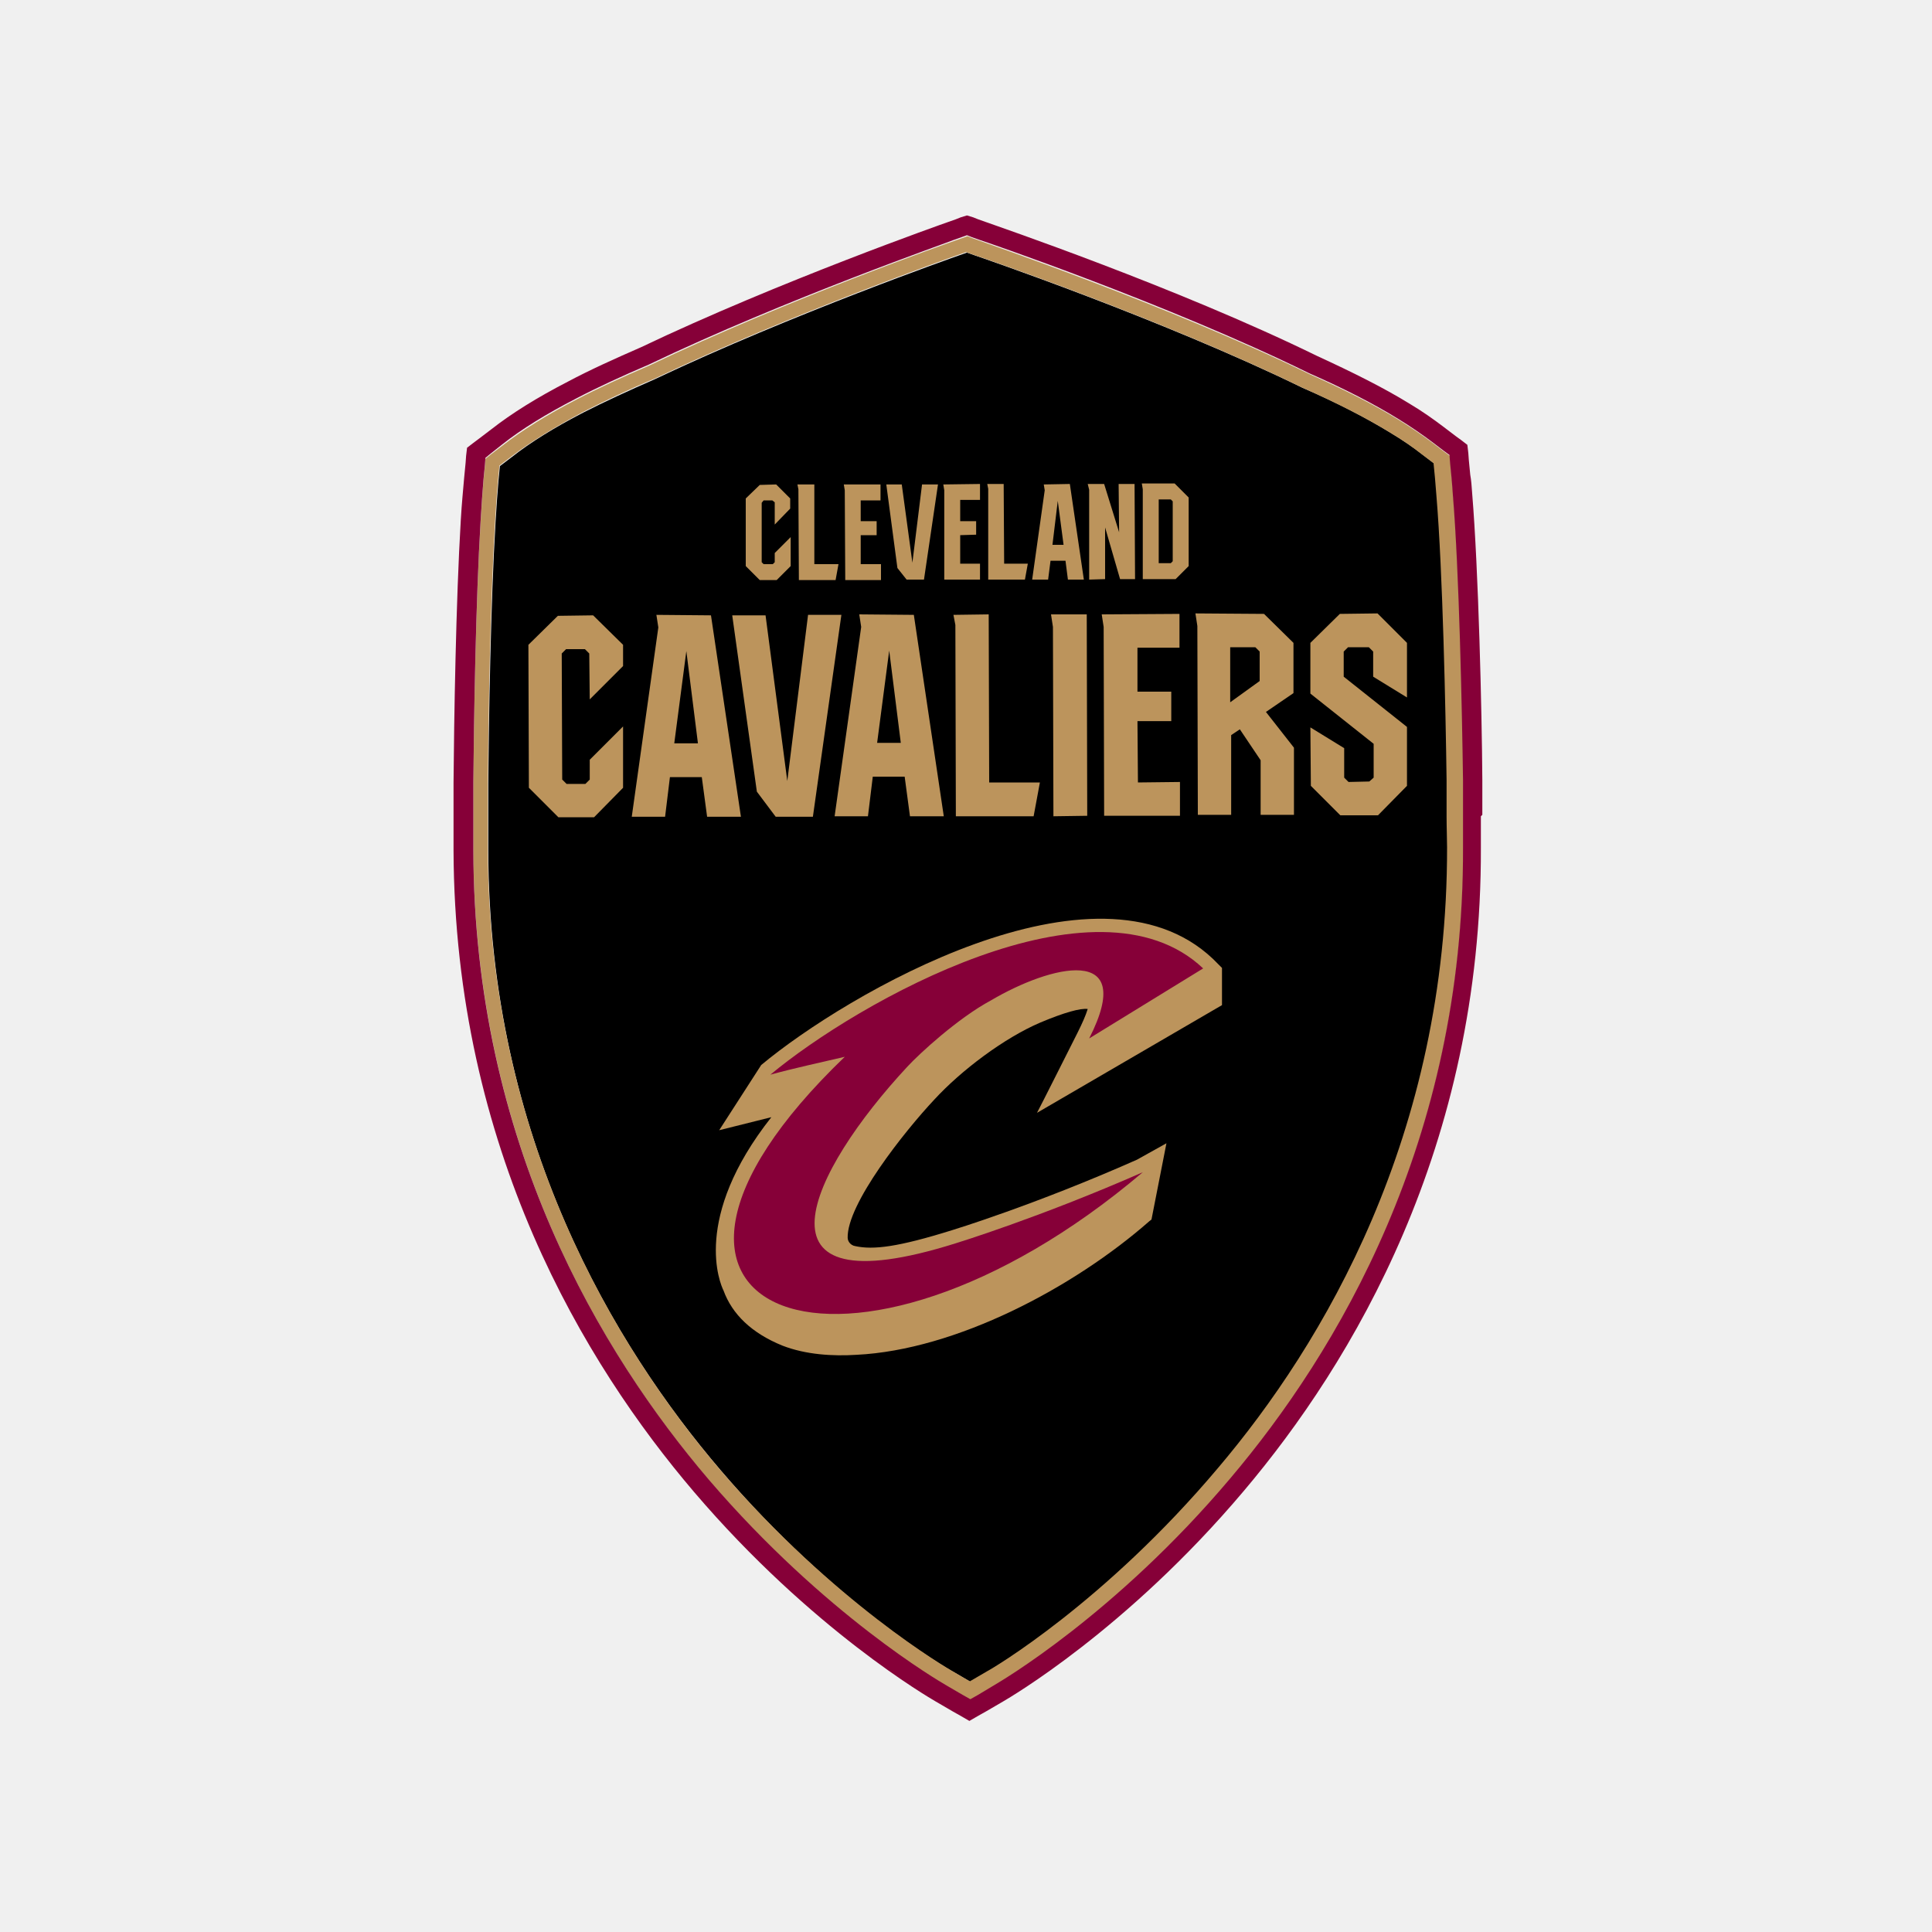
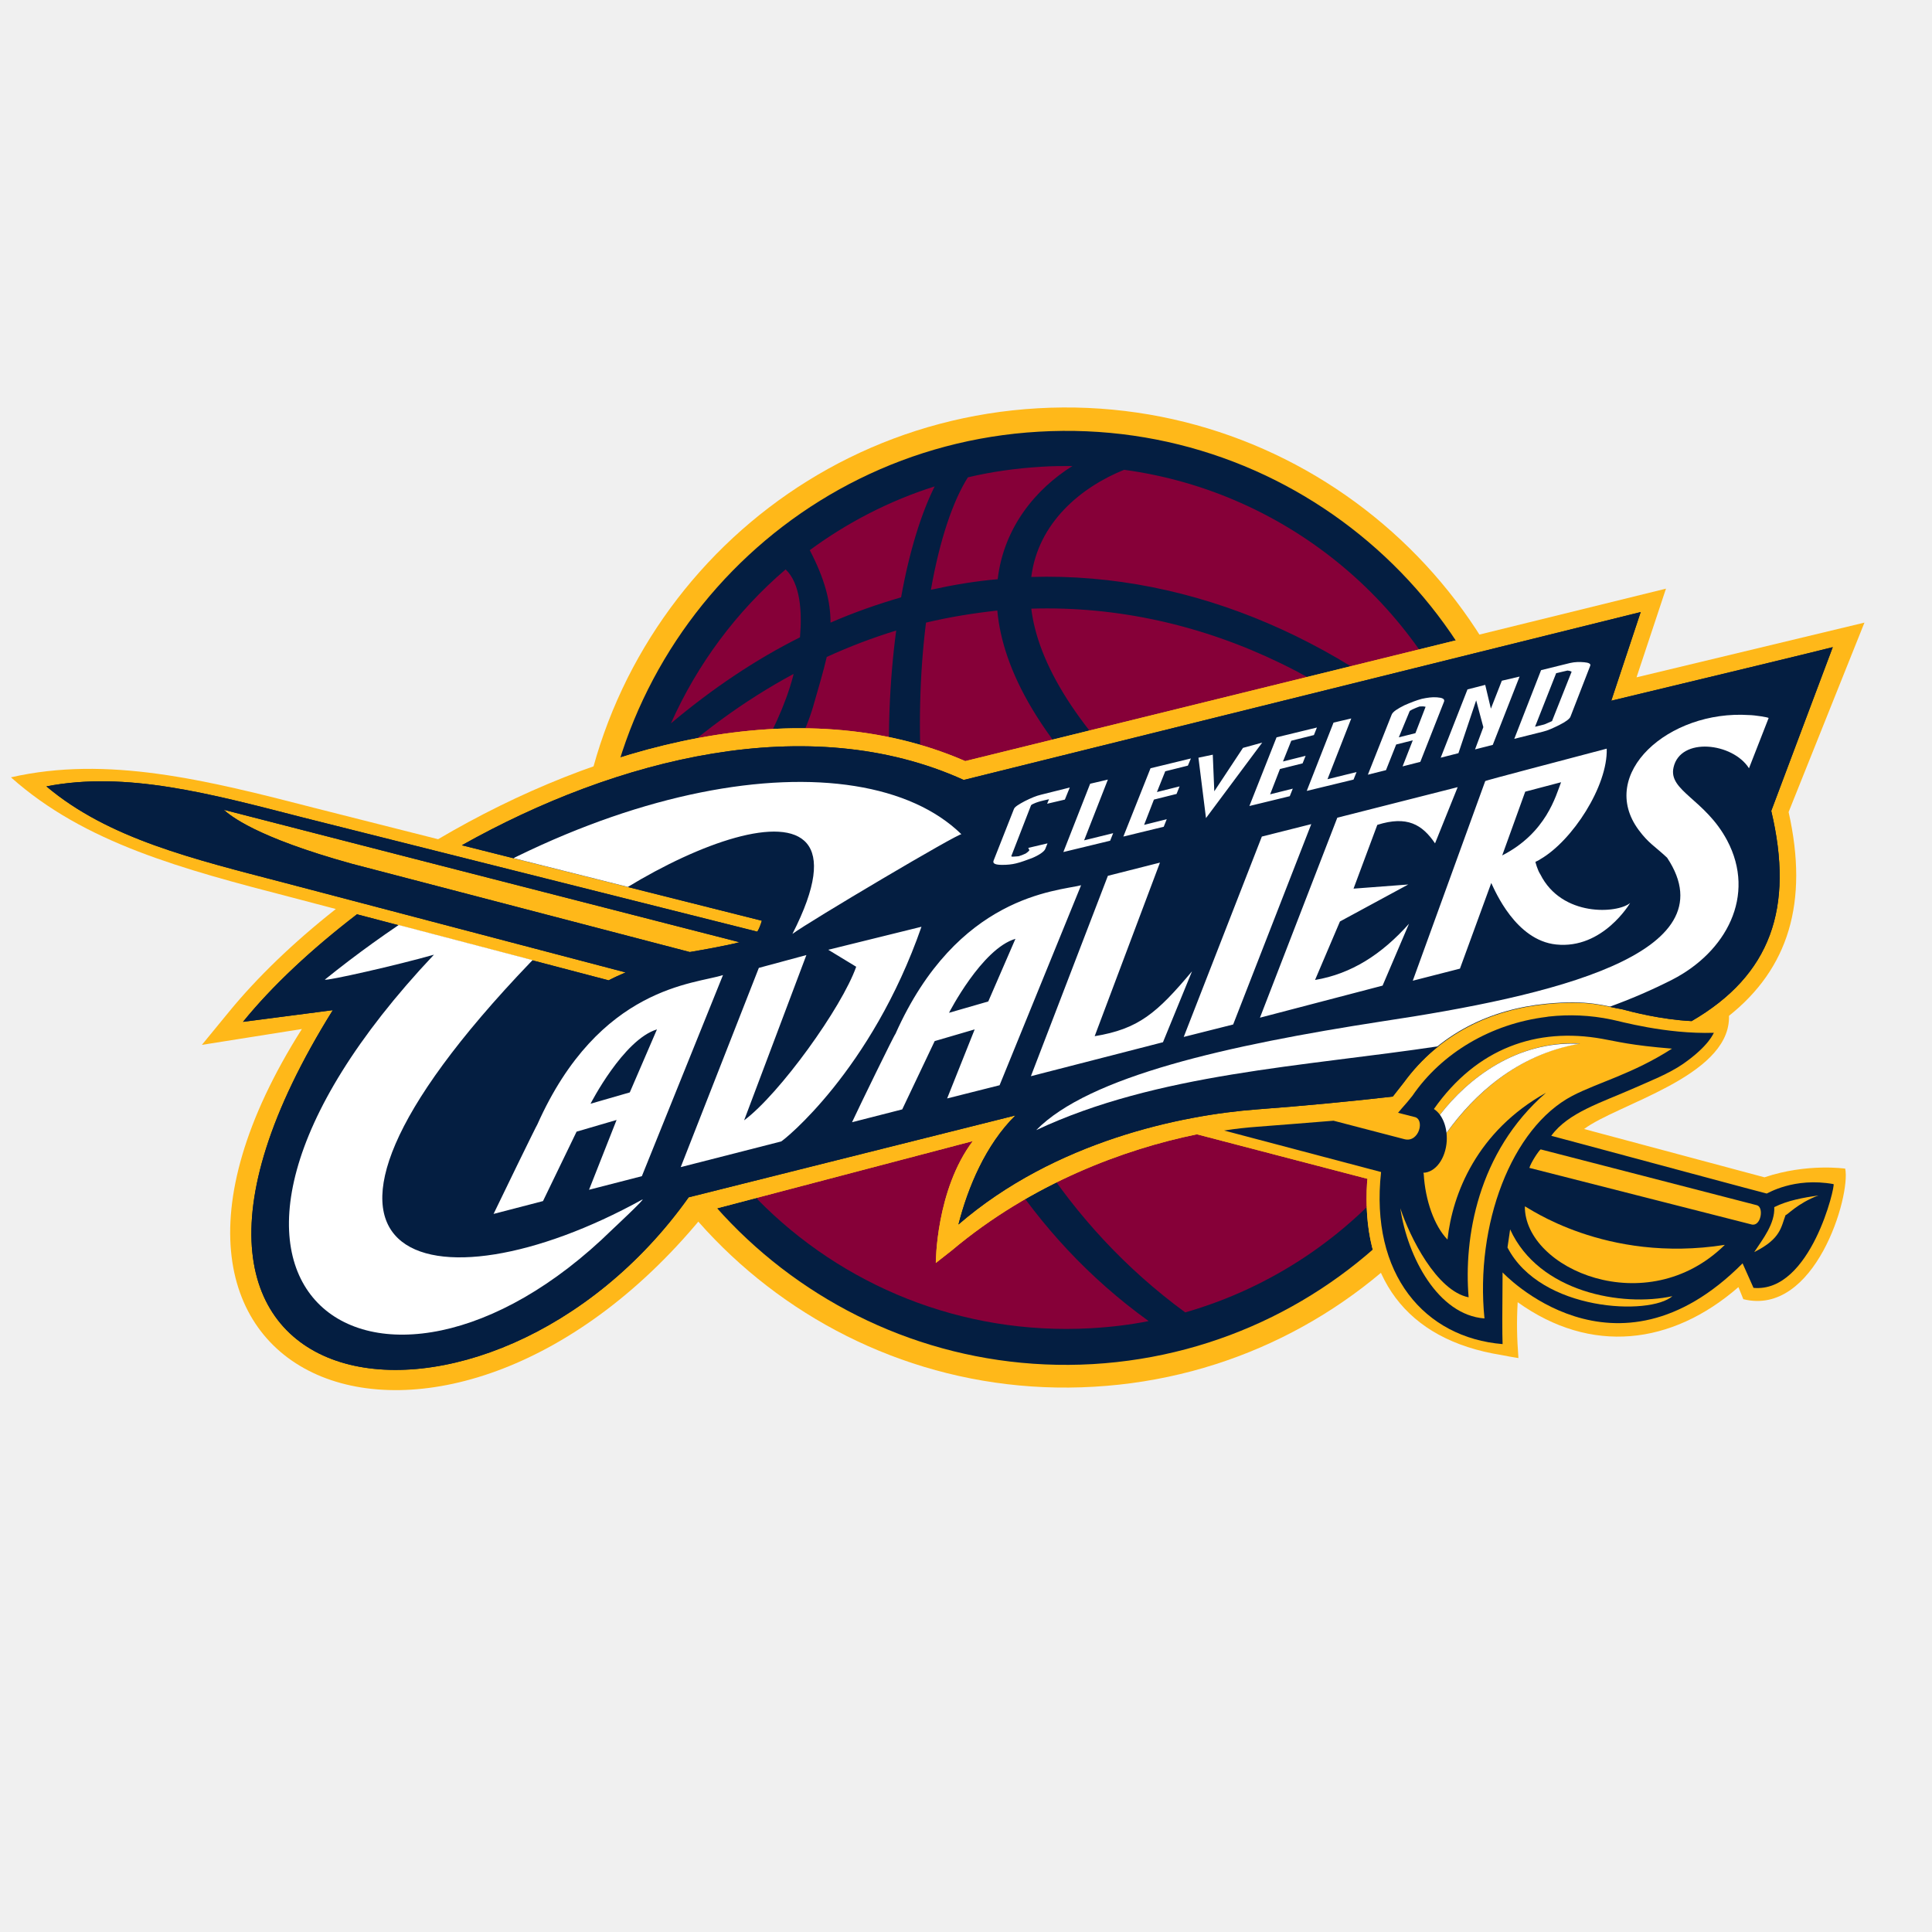
- <svg xmlns="http://www.w3.org/2000/svg" version="1.1" id="Layer_2" x="0px" y="0px" viewBox="0 0 400 400" style="enable-background:new 0 0 400 400;" xml:space="preserve">
-   <style type="text/css">
- 	.st0{fill:#BC945C;}
- 	.st1{fill:#860038;}
- </style>
-   <g>
-     <path d="M299.8,175.5c0-1.8,0-3.9-0.1-6.2l0-0.4c0-0.7,0-1.4,0-2.1l0-1c0-1.2,0-2.6,0-4.2c-0.1-14.4-0.8-43.1-2.1-58.8   c-0.1-1.4-0.2-2.6-0.3-3.8L297,96l-2.5-1.9c-1.9-1.5-4.1-3-6.6-4.5c-4.9-3-11-6.2-18.2-9.3c-29.1-14.2-67.5-27.3-67.8-27.4   l-1.7-0.6l-1.7,0.6c-0.3,0.1-34.7,12.2-62.9,25.6c-5.5,2.4-10.5,4.7-14.8,6.9c-6,3.1-11,6.2-14.8,9.2l-2.5,1.9l-0.3,3.1   c-0.2,2.3-0.4,5.1-0.6,8.5c-1,16.5-1.4,41.3-1.5,54c0,1.5,0,2.9,0,4.2l0,0.1l0,0.9c0,0.7,0,1.4,0,2.2l0,0.4c0,2.3,0,4.4,0,6.2   c0.1,59.7,26.2,102.7,48.1,128.3c23.6,27.7,47.1,41.2,48.1,41.7l3.6,2.1l3.6-2.1c1-0.6,24.4-14.2,47.8-41.9   C274,278.4,299.9,235.2,299.8,175.5" />
-     <path class="st0" d="M254.8,306.2c22.1-26.1,48.3-69.9,48.2-130.6c0-1.8,0-3.9,0-6.2l0-0.4c0-0.7,0-1.4,0-2.1l0-1   c0-1.3,0-2.7,0-4.2c-0.1-14.5-0.8-43.3-2.1-59c-0.1-1.5-0.2-2.7-0.3-3.8l-0.3-3.1l-0.1-1.4l-1.1-0.8l-2.5-1.9   c-2-1.5-4.3-3.1-6.9-4.7c-5-3.1-11.3-6.3-18.5-9.5c-29.1-14.2-67.8-27.4-68.2-27.6l-1.7-0.6l-1-0.4l-1.1,0.4l-1.7,0.6   c-0.3,0.1-34.7,12.2-63.1,25.8c-5.6,2.4-10.6,4.7-15,7c-6.2,3.2-11.3,6.4-15.3,9.5l-2.5,1.9l-1.1,0.9l-0.1,1.4l-0.3,3.1   c-0.2,2.3-0.4,5.2-0.6,8.6c-1,16.5-1.4,41.4-1.5,54.2c0,1.5,0,2.9,0,4.2l0,0.1l0,0.8c0,0.8,0,1.5,0,2.2l0,0.3c0,2.4,0,4.5,0,6.2   c0.2,60.7,26.6,104.4,48.8,130.4c24,28.1,47.9,41.9,48.9,42.4l3.6,2.1l1.6,0.9l1.6-0.9l3.6-2.1C207.1,348.2,231,334.4,254.8,306.2    M204.4,346l-3.6,2.1l-3.6-2.1c-1-0.6-24.4-14.1-48.1-41.7c-21.8-25.6-47.9-68.6-48.1-128.3c0-1.8,0-3.9,0-6.2l0-0.4   c0-0.7,0-1.4,0-2.2l0-0.9l0-0.1c0-1.2,0-2.6,0-4.2c0.1-12.7,0.5-37.6,1.5-54c0.2-3.4,0.4-6.2,0.6-8.5l0.3-3.1l2.5-1.9   c3.8-2.9,8.8-6,14.8-9.2c4.3-2.2,9.3-4.6,14.8-6.9C163.7,65,198,52.9,198.3,52.8l1.7-0.6l1.7,0.6c0.4,0.1,38.8,13.2,67.8,27.4   c7.2,3.2,13.3,6.3,18.2,9.3c2.5,1.5,4.7,3,6.6,4.5l2.5,1.9l0.3,3.1c0.1,1.1,0.2,2.4,0.3,3.7c1.3,15.6,1.9,44.3,2.1,58.8   c0,1.5,0,2.9,0,4.2l0,1c0,0.7,0,1.4,0,2.1l0,0.4c0,2.3,0.1,4.4,0.1,6.2c0.1,59.7-25.7,102.9-47.4,128.5   C228.7,331.8,205.4,345.5,204.4,346" />
-     <path class="st1" d="M306.9,168.7c0-0.7,0-1.3,0-2l0-1c0-1.3,0-2.7,0-4.2c-0.1-14.5-0.8-43.5-2.1-59.3c-0.1-1.5-0.2-2.8-0.4-3.9   l-0.3-3.1l-0.1-1.4l-0.2-1.7l-1.3-1l-1.1-0.8l-2.5-1.9c-2.1-1.6-4.5-3.3-7.2-4.9c-5.2-3.2-11.6-6.4-19-9.8   c-29-14.2-66.9-27.1-68.5-27.7l-1.7-0.6l-1-0.4l-1.3-0.4l-1.3,0.4l-1,0.4l-1.7,0.6c-0.3,0.1-35,12.3-63.5,25.9   c-5.5,2.4-10.6,4.7-15.1,7.1c-6.4,3.3-11.7,6.6-15.9,9.9l-2.5,1.9L98,91.7l-1.3,1l-0.2,1.7l-0.1,1.4l-0.3,3.1   c-0.2,2.4-0.5,5.3-0.7,8.8c-1,16.6-1.4,41.6-1.5,54.4c0,1.5,0,2.9,0,4.2l0,0l0,0.2l0,0.8c0,0.8,0,1.6,0,2.3l0,0.3   c0,2.3,0,4.4,0,6.1c0.2,61.9,27.2,106.4,49.8,132.9c24.4,28.6,48.9,42.7,49.9,43.3l3.6,2.1l1.6,0.9l1.9,1.1l1.9-1.1l1.6-0.9   l3.6-2.1c1-0.6,25.4-14.7,49.7-43.5c22.5-26.6,49.3-71.3,49.1-133.2c0-1.8,0-3.9,0-6.2l0-0.3L306.9,168.7z M202.5,350.9l-1.6,0.9   l-1.6-0.9l-3.6-2.1c-1-0.6-24.9-14.4-48.9-42.4c-22.2-26-48.7-69.7-48.8-130.4c0-1.7,0-3.8,0-6.2l0-0.3c0-0.7,0-1.5,0-2.2l0-0.8   l0-0.2c0-1.3,0-2.7,0-4.2c0.1-12.7,0.5-37.7,1.5-54.2c0.2-3.4,0.4-6.3,0.6-8.6l0.3-3.1l0.1-1.4l1.1-0.9L104,92   c3.9-3.1,9.1-6.3,15.3-9.5c4.4-2.3,9.4-4.6,15-7c28.4-13.6,62.8-25.6,63.1-25.8l1.7-0.6l1.1-0.4l1,0.4l1.7,0.6   c0.4,0.1,39.1,13.3,68.2,27.6c7.3,3.2,13.5,6.4,18.5,9.5c2.6,1.6,4.9,3.2,6.9,4.7l2.5,1.9l1.1,0.8l0.1,1.4l0.3,3.1   c0.1,1.1,0.2,2.3,0.3,3.8c1.3,15.7,1.9,44.5,2.1,59c0,1.5,0,2.9,0,4.2l0,1c0,0.7,0,1.4,0,2.2l0,0.4c0,2.3,0,4.4,0,6.2   c0.2,60.7-26.1,104.5-48.2,130.6c-23.8,28.2-47.7,42.1-48.7,42.7L202.5,350.9z" />
-     <path class="st0" d="M253,208.1l0-7.7l-1.9-1.9c-24.2-22.9-76,7.4-93.5,22l-8.7,13.5l10.8-2.7c-16.5,20.9-10.6,34.5-9.9,35.9   c1.8,4.9,5.8,8.8,12.2,11.4c4.9,1.9,10.5,2.2,15.3,1.9c20.6-1,45-13.9,60.7-27.7l0.4-0.3l3.1-15.8l-6.1,3.4   c-21.2,9.4-38.3,14.6-38.3,14.6c-11.2,3.5-16.3,4.1-20,3.3l-0.4-0.1c-1-0.4-1.2-1.3-1.2-1.6c-0.2-7,11.8-22.1,17.9-28.6   c5.6-6.1,14.5-12.8,22-16c5-2.1,8.3-3,9.8-2.8c-0.4,1.3-1.1,2.9-2.1,4.9c0,0-8,15.9-8.4,16.6L253,208.1z" />
-     <path class="st1" d="M205.2,207.1c-6.9,3.7-14.9,11.1-17.3,13.7c-20.2,21.7-34.4,50.6,10,36.6c0,0,17.3-5.3,38.7-14.7   c-60.6,51.4-117.9,30.1-61.7-23.9c-5.1,1.2-10.3,2.3-15.4,3.7c18-15,67.4-43,89.6-22l-23.6,14.5   C235.6,195.2,217.4,199.9,205.2,207.1" />
-     <polygon class="st0" points="160.7,100.3 163.6,103.2 163.6,105.3 160.4,108.6 160.4,104 159.9,103.6 158.1,103.6 157.7,104.1    157.7,116.4 158.1,116.8 160,116.8 160.4,116.4 160.4,114.5 163.7,111.2 163.7,117.2 160.8,120.1 157.3,120.1 154.4,117.2    154.4,103.2 157.3,100.4  " />
-     <polygon class="st0" points="168.6,100.3 168.6,116.8 173.6,116.8 173,120.1 165.4,120.1 165.3,101.3 165.1,100.3  " />
-     <polygon class="st0" points="182.3,100.3 182.3,103.6 178.2,103.6 178.2,107.9 181.5,107.9 181.5,110.8 178.2,110.8 178.2,116.8    182.4,116.8 182.4,120.1 175,120.1 174.9,101.5 174.7,100.3  " />
-     <polygon class="st0" points="194.2,100.3 191.3,120 187.7,120 185.8,117.6 183.5,100.3 186.7,100.3 188.9,116.5 190.9,100.3  " />
-     <polygon class="st0" points="202.9,100.2 202.9,103.5 198.8,103.5 198.8,107.9 202.1,107.9 202.1,110.7 198.8,110.8 198.8,116.7    202.9,116.7 202.9,120 195.5,120 195.5,101.5 195.3,100.3  " />
-     <polygon class="st0" points="207.8,100.2 207.9,116.7 212.8,116.7 212.2,120 204.6,120 204.6,101.2 204.4,100.2  " />
-     <path class="st0" d="M221.5,100.2l2.9,19.8l-3.3,0l-0.5-3.9l-3.1,0L217,120l-3.3,0l2.6-18.5l-0.2-1.2L221.5,100.2z M217.9,112.8   l2.3,0l-1.2-9.1L217.9,112.8z" />
-     <polygon class="st0" points="235,119.9 231.9,119.9 228.8,109.2 228.8,109.2 228.8,119.9 225.5,120 225.5,101.4 225.2,100.2    228.6,100.2 231.7,110.2 231.6,100.2 234.9,100.2  " />
-     <path class="st0" d="M246.1,103l0,14.2l-2.7,2.7l-6.8,0l0-18.6l-0.2-1.2l6.8,0L246.1,103z M242.8,103.8l-0.4-0.4l-2.5,0l0,13.2   l2.5,0l0.4-0.4L242.8,103.8z" />
-     <polygon class="st0" points="122.8,127.4 129,133.5 129,137.9 122.1,144.8 122,135.3 121.1,134.4 117.2,134.4 116.3,135.3    116.4,161.4 117.3,162.3 121.2,162.3 122.1,161.4 122.1,157.3 129,150.4 129,163.1 123,169.2 115.6,169.2 109.5,163.1 109.4,133.5    115.5,127.5  " />
-     <path class="st0" d="M147.2,127.4l6.2,41.7l-7,0l-1.1-8.2l-6.6,0l-1,8.2l-6.9,0l5.5-39.2l-0.4-2.6L147.2,127.4z M139.6,153.9l4.9,0   l-2.4-19.1L139.6,153.9z" />
-     <polygon class="st0" points="174.2,127.3 168.3,169.1 160.6,169.1 156.7,163.9 151.6,127.4 158.5,127.4 163,161.7 167.3,127.3  " />
-     <path class="st0" d="M189.2,127.3l6.2,41.7l-7,0l-1.1-8.2l-6.6,0l-1,8.2l-6.9,0l5.5-39.2l-0.4-2.6L189.2,127.3z M181.6,153.8l4.9,0   l-2.4-19.1L181.6,153.8z" />
-     <polygon class="st0" points="204.7,127.2 204.8,162 215.3,162 214,169 197.9,169 197.8,129.4 197.4,127.3  " />
-     <polygon class="st0" points="225,127.2 225.1,168.9 218.1,169 218,129.8 217.6,127.2  " />
-     <polygon class="st0" points="244.2,127.1 244.2,134.1 235.5,134.1 235.5,143.2 242.5,143.2 242.5,149.3 235.5,149.3 235.6,162    244.3,161.9 244.3,168.9 228.6,168.9 228.5,129.8 228.1,127.2  " />
-     <path class="st0" d="M261.7,127.1l6.1,6l0,10.4l-5.7,3.9l5.8,7.4l0,13.9l-6.9,0l0-11.3l-4.3-6.4l-1.8,1.2l0,16.5l-6.9,0l-0.1-39.1   l-0.4-2.6L261.7,127.1z M254.7,145.4l6.1-4.4l0-6.1l-0.9-0.9l-5.2,0L254.7,145.4z" />
-     <polygon class="st0" points="284.3,140.1 284.3,134.9 283.4,134 279.1,134 278.2,134.9 278.2,140.1 291.3,150.5 291.3,162.7    285.3,168.8 277.5,168.8 271.4,162.7 271.3,150.6 278.3,154.9 278.3,161 279.2,161.9 283.5,161.8 284.4,161 284.4,154 271.3,143.6    271.3,133.1 277.4,127.1 285.2,127 291.3,133.1 291.3,144.4  " />
+ <svg xmlns="http://www.w3.org/2000/svg" xmlns:xlink="http://www.w3.org/1999/xlink" id="Layer_1" viewBox="0 0 512 512" width="2500" height="2500">
+   <style>.st0{fill:#fff;fill-opacity:0}.st1{fill:#ffb819}.st2{fill:#041e41}.st3{fill:#860038}.st4,.st5,.st6{clip-path:url(#SVGID_2_);fill:#ffb819}.st5,.st6{clip-path:url(#SVGID_4_)}.st6{clip-path:url(#SVGID_6_)}.st7{clip-path:url(#SVGID_8_);fill:#041e41}.st8{clip-path:url(#SVGID_10_)}.st8,.st9{fill:#fff}.st10,.st11{clip-path:url(#SVGID_12_);fill:#fff}.st11{clip-path:url(#SVGID_14_)}</style>
+   <path class="st0" d="M0 0h512v512H0z" id="white_block" />
+   <g id="Logos">
+     <path class="st1" d="M152.8 245.3c-4.1-71.6 50.6-133 122.2-137.1 71.6-4.1 133 50.6 137.1 122.2s-50.6 133-122.2 137.1c-71.6 4.2-132.9-50.6-137.1-122.2" />
+     <path class="st2" d="M406 230.8c3.9 68.2-48.2 126.7-116.4 130.7-68.2 3.9-126.7-48.2-130.7-116.4-3.9-68.2 48.2-126.8 116.4-130.7 68.3-4 126.8 48.1 130.7 116.4" />
+     <path class="st3" d="M297.9 124.5c43.6 5.9 80 36.6 93.4 78.1-33-32.1-74.8-51-118-49.7 1.8-14.4 13.2-23.8 24.6-28.4m-41.4 2c6.3-1.5 12.8-2.4 19.4-2.8 2.8-.2 5.6-.2 8.3-.2-9.6 6-18.2 16.2-19.8 30-5.9.5-11.8 1.5-17.7 2.8 2.3-13.1 5.8-23.5 9.8-29.8m-41.9 19.3c9.9-7.3 21.1-13.1 33.1-16.9-3.5 7-6.7 17.1-8.9 29.4-6.2 1.8-12.5 4-18.7 6.7 0-5.6-1.5-11.5-5.5-19.2m-36.8 45.9c7-15.7 17.4-29.7 30.4-40.8 3.9 3.7 4.4 11.2 3.8 18-11.6 5.8-23 13.4-34.2 22.8m-4.9 13.2c.3-.8.5-1.7.8-2.5-.1.9-.3 1.7-.8 2.5m12.5 93.5c-9.8-15.7-16-34.1-17.1-53.9-.8-13.2.8-26.1 4.2-38.1 12.1-11.6 24.8-20.8 37.8-27.8l-.1.5c-4.2 16-14.8 29.4-20.9 44.4-9.7 23.8-9.4 51.5-3.9 74.9m119 51.7c-5 1-10.1 1.6-15.4 1.9-34.3 1.9-65.9-11.4-88.2-34.1-12-23.7-14.3-61-6.2-85.8 4.3-13.3 17-31.4 20.9-44.9 1.4-4.9 2.7-9.2 3.6-13.1 6.1-2.8 12.2-5.1 18.4-7-7.1 53.3 3.2 137.1 66.9 183m67.2-40.5c-14.5 18-34.5 31.6-57.5 38.2C250.2 301 238.9 217 245.4 165c6.3-1.5 12.6-2.5 18.9-3.2 1.4 15.6 11.3 35 36.4 57.8 27.5 26.2 61.4 60.7 70.9 90m25.1-78.3c1.5 25.5-5.5 49.6-18.6 69.4-9.9-28.4-42-59.9-69-85.6-24.2-21.9-34.1-39.8-35.8-53.8 45.6-1.4 90 20.3 122.2 59.2.6 3.6.9 7.2 1.2 10.8" />
+     <path class="st1" d="M467.6 312l-47.8-12.8c8.8-6.6 38-13.8 38.4-29.3v-.7c15.7-12.5 21.2-30 15.8-54l20.1-50.2s-52 12.5-60.4 14.5l7.8-23.5-185.7 45.7c-44.1-19.2-97.6-4.1-139.7 20.7l-32.4-8.2c-29.4-7.6-55.3-14-80.8-8.2 19.5 17.4 45.3 24.3 74.7 31.9l11.4 3c-11.3 8.9-20.9 18.2-28.2 27.1l-7.3 8.9 26.5-4.2c-61.3 96.8 39.5 132.8 107.4 48.2l70.4-18.5c-9.8 13-9.8 32.3-9.8 32.3l4.2-3.3c21.3-17.9 45.9-26.9 65-30.8l45.2 11.8-.1.8c-1.6 24.9 9.9 41.8 35.6 45.9 1.5.3 2.6.5 4.5.8-.4-5.4-.5-9.4-.2-14.8 19.4 13.9 40.8 11.4 58.5-4l1.3 3.2c19 4.7 28.5-27.4 27-34.6 0 0-10.1-1.5-21.4 2.3" />
+     <defs>
+       <path id="SVGID_1_" d="M172.9 204.9c.4-.8.7-1.6.8-2.5-.3.8-.5 1.7-.8 2.5m-.4 1.4c-3.5 12.1-5 24.9-4.2 38.1 1.2 19.8 7.3 38.2 17.1 53.9-5.5-23.3-5.8-51.1 4-75.1 6.1-15 16.7-28.3 20.9-44.3l.1-.5c-13.1 7.1-25.8 16.3-37.9 27.9m46.6-32.1c-.9 3.9-2.2 8.1-3.6 13.1-3.9 13.5-16.5 31.6-20.9 44.9-8.1 24.9-5.8 62.1 6.2 85.8 22.3 22.7 53.9 36.1 88.2 34.1 5.2-.3 10.4-1 15.4-1.9-63.7-45.9-74-129.7-67-182.9-6.1 1.8-12.3 4.1-18.3 6.9m26.3-9.2c-6.5 52 4.8 136 68.6 182.8 23-6.6 43-20.2 57.5-38.2-9.5-29.3-43.4-63.8-70.9-90-25.1-22.7-35-42.1-36.4-57.8-6.2.7-12.5 1.7-18.8 3.2m27.9-3.7c1.7 14 11.6 31.9 35.8 53.8 27 25.7 59.1 57.1 69 85.6 13-19.8 20.1-43.9 18.6-69.4-.2-3.6-.6-7.2-1.1-10.7-31.2-37.8-74-59.3-118.2-59.3h-4.1m-95.5 30.4c11.2-9.4 22.6-16.9 34.2-22.8.6-6.8.1-14.3-3.8-18-13 11.1-23.4 25-30.4 40.8m36.8-45.9c4 7.7 5.5 13.6 5.5 19.2 6.2-2.7 12.4-4.9 18.7-6.7 2.2-12.3 5.4-22.5 8.9-29.4-12 3.8-23.2 9.6-33.1 16.9m58.7 7.2c43.2-1.3 85 17.6 118 49.7-13.4-41.5-49.8-72.2-93.4-78.1-11.4 4.5-22.8 13.9-24.6 28.4m2.6-29.3c-6.7.4-13.1 1.3-19.4 2.8-4 6.3-7.5 16.7-9.8 29.8 5.9-1.3 11.8-2.2 17.7-2.8 1.6-13.8 10.2-24 19.8-30h-1.5c-2.3 0-4.5 0-6.8.2" />
+     </defs>
+     <clipPath id="SVGID_2_">
+       <use xlink:href="#SVGID_1_" overflow="visible" />
+     </clipPath>
+     <path class="st4" d="M467.6 312l-47.8-12.8c8.8-6.6 38-13.8 38.4-29.3v-.7c15.7-12.5 21.2-30 15.8-54l20.1-50.2s-52 12.5-60.4 14.5l7.8-23.5-185.7 45.7c-44.1-19.2-97.6-4.1-139.7 20.7l-32.4-8.2c-29.4-7.6-55.3-14-80.8-8.2 19.5 17.4 45.3 24.3 74.7 31.9l11.4 3c-11.3 8.9-20.9 18.2-28.2 27.1l-7.3 8.9 26.5-4.2c-61.3 96.8 39.5 132.8 107.4 48.2l70.4-18.5c-9.8 13-9.8 32.3-9.8 32.3l4.2-3.3c21.3-17.9 45.9-26.9 65-30.8l45.2 11.8-.1.8c-1.6 24.9 9.9 41.8 35.6 45.9 1.5.3 2.6.5 4.5.8-.4-5.4-.5-9.4-.2-14.8 19.4 13.9 40.8 11.4 58.5-4l1.3 3.2c19 4.7 28.5-27.4 27-34.6 0 0-10.1-1.5-21.4 2.3" />
+     <defs>
+       <path id="SVGID_3_" d="M173.7 202.4c-.1.9-.4 1.7-.8 2.5.3-.8.5-1.7.8-2.5m-5.4 42.1c-.8-13.2.8-26.1 4.2-38.1 12.1-11.6 24.8-20.8 37.8-27.8l-.1.5c-4.2 16-14.8 29.4-20.9 44.3-9.8 24-9.5 51.7-4 75.1-9.7-15.9-15.9-34.2-17-54m32.5 73.5c-12-23.7-14.3-61-6.2-85.8 4.3-13.3 17-31.4 20.9-44.9 1.4-5 2.7-9.2 3.6-13.1 6.1-2.8 12.2-5.1 18.4-7-7 53.2 3.3 137.1 67 182.9-5 1-10.1 1.6-15.4 1.9-2.2.1-4.4.2-6.6.2-31.8.1-60.8-13-81.7-34.2m44.6-153c6.3-1.5 12.6-2.5 18.9-3.2 1.4 15.6 11.3 35 36.4 57.8 27.5 26.1 61.4 60.7 70.9 90-14.5 18-34.5 31.6-57.5 38.2C250.2 301 238.9 217 245.4 165m63.7 50.1c-24.2-21.9-34.1-39.8-35.8-53.8 45.6-1.4 90.1 20.3 122.2 59.3.5 3.5.9 7.1 1.1 10.7 1.5 25.5-5.5 49.6-18.6 69.4-9.8-28.5-41.9-59.9-68.9-85.6m-100.9-64.2c3.9 3.7 4.4 11.2 3.8 18-11.6 5.8-23 13.4-34.2 22.8 7-15.8 17.4-29.7 30.4-40.8m6.4-5.1c9.9-7.3 21.1-13.1 33.1-16.9-3.5 7-6.7 17.1-8.9 29.4-6.2 1.8-12.5 4-18.7 6.7 0-5.6-1.5-11.5-5.5-19.2m83.3-21.3c43.6 5.9 80 36.6 93.4 78.1-33-32.1-74.8-51-118-49.7 1.8-14.4 13.2-23.8 24.6-28.4m-41.4 2c6.3-1.5 12.7-2.4 19.4-2.8 2.8-.2 5.5-.2 8.3-.2-9.6 6-18.2 16.2-19.8 30-5.9.5-11.8 1.5-17.7 2.8 2.3-13.1 5.8-23.5 9.8-29.8m18.9-12.2C207.1 118.2 155 176.7 158.9 245c3.9 68.2 62.4 120.4 130.7 116.4C357.8 357.5 410 299 406 230.8c-3.8-65.8-58.4-116.7-123.5-116.7-2.3 0-4.7.1-7.1.2" />
+     </defs>
+     <clipPath id="SVGID_4_">
+       <use xlink:href="#SVGID_3_" overflow="visible" />
+     </clipPath>
+     <path class="st5" d="M467.6 312l-47.8-12.8c8.8-6.6 38-13.8 38.4-29.3v-.7c15.7-12.5 21.2-30 15.8-54l20.1-50.2s-52 12.5-60.4 14.5l7.8-23.5-185.7 45.7c-44.1-19.2-97.6-4.1-139.7 20.7l-32.4-8.2c-29.4-7.6-55.3-14-80.8-8.2 19.5 17.4 45.3 24.3 74.7 31.9l11.4 3c-11.3 8.9-20.9 18.2-28.2 27.1l-7.3 8.9 26.5-4.2c-61.3 96.8 39.5 132.8 107.4 48.2l70.4-18.5c-9.8 13-9.8 32.3-9.8 32.3l4.2-3.3c21.3-17.9 45.9-26.9 65-30.8l45.2 11.8-.1.8c-1.6 24.9 9.9 41.8 35.6 45.9 1.5.3 2.6.5 4.5.8-.4-5.4-.5-9.4-.2-14.8 19.4 13.9 40.8 11.4 58.5-4l1.3 3.2c19 4.7 28.5-27.4 27-34.6 0 0-10.1-1.5-21.4 2.3" />
+     <path class="st2" d="M485.9 313.8c-10.5-1.9-17.5 2.5-17.7 2.5s-36.6-9.8-50-13.4l-7.1-1.9c4.5-6.2 13.3-8.8 22.1-12.7 3.8-1.7 9-3.7 12.9-6.4 7-4.9 8-8.2 8.1-8.2-12.8.4-25-3.1-27.1-3.5-5.7-1.2-11.3-1.4-16.7-.8l-.6.1c-14.6 1.8-27.7 9.5-35.5 20.9L373 292c-1 1.1-2.5 2.9-2.5 2.9l4.3 1.1c2.9.5 1.3 6.9-2.6 5.9l-18.8-4.9c-7.3.6-15 1.2-20.2 1.6-2.7.2-5.6.5-8.8 1l41.6 11c-3 27.2 11.6 43.9 32.2 45.6-.1-2.8-.1-8.6 0-19 0 0 29.6 31.8 63.6-2.4l2.9 6.5c15.2 1.4 21.8-27.4 21.2-27.5" />
+     <defs>
+       <path id="SVGID_5_" d="M395.9 275.5c-7.8 4.4-18.6 15.7-18.6 15.7s-.7 1.7.9 4.4c.8 1.5 1.6 2.4 2.1 3.2.1-1.1.5-2.4 1.4-3.5 7.3-9.4 20.1-19.5 37-18.8-16.7 2.9-28 13.7-35.1 23.4-1.1 1.2-1.9 1.4-2.5 1-.2 2-1.5 4.5-3.2 4.8-1.9.3-9.2 6.3-9.2 6.3v3.6l.7 11.2s1.4 8 3.9 11.2c2.6 3.3 10 14 21.8 15.2 0 0 .9-28.6 4.4-37.1 3.6-8.5 8.4-18.4 16-22.5 7.7-4.1 19.4-8.2 25.5-11.4 6.1-3.2 8.9-6.8 8.9-6.8s-12.6-.5-22.8-2.2c-4.4-.7-9.3-1.2-14-1.2-6.4 0-12.7.9-17.2 3.5" />
+     </defs>
+     <clipPath id="SVGID_6_">
+       <use xlink:href="#SVGID_5_" overflow="visible" />
+     </clipPath>
+     <path class="st6" d="M424.6 275.3c-17.3-3.1-33.2 2.4-44.6 18.6 2.2 1.4 3.6 4.7 3.4 8.5-.3 4.7-3 8.3-6.2 8.4l.1.3c.4 7 2.8 13.8 6.3 17.4 1.3-12.1 7.8-28.7 26.1-38.9-18.2 15.8-21.8 38.6-20.5 54.2-8.5-1.7-15.6-16-18.1-23.6 1.9 12.9 10 28.3 22.3 29.2-2.5-24.8 7.1-50.5 23.3-59 6.7-3.5 16-5.8 26.4-12.5-11.1-.9-14.5-1.9-18.5-2.6" />
+     <g>
+       <path class="st2" d="M485.7 171.5c-.1.1-41.1 10-58.7 14.2l7.8-23.5-179.4 44.5c-41.2-18.7-92-5.7-133 17.3l79.5 20c-.3 1-.7 2.1-1.2 2.9L80.1 216.6c-24.5-6.3-46.7-12.3-67.8-8.2 16.5 13.9 38.8 19.2 63.3 25.6l90.2 23.7c-1.6.7-3.2 1.4-4.5 2.1l-66.7-17.5c-12.1 9.3-22.5 19-30.2 28.5l23.8-3.1c-68.1 109.2 42.1 123 94.3 49.6l86.6-21.7c-7.9 7.8-12.6 19.1-15.1 28.9 25.6-22.1 59.1-29 79.1-30.5 12.2-.9 25.6-2.2 36-3.4l2.9-3.7c9.5-13 23.3-19.4 37.9-20.8 11.4-1.1 15.4.6 20.1 1.4 2.2.6 10.2 2.7 18.3 3.1 21-12.2 27.2-30 21.1-55.7l16.3-43.4zm-302.9 80.8l-89.6-23.4c-25.6-7.1-32.2-12.8-33.9-14.3l52.1 13.4 84.6 21.7c-3.9 1-9.7 2-13.2 2.6" />
+     </g>
+     <g>
+       <defs>
+         <path id="SVGID_7_" d="M86.2 259.6c7.1-5.7 14.2-10.9 21.4-15.7l34.6 9.5c-.6.5-1.1 1.1-1.7 1.7-76.9 80.3-26.3 93.7 29.7 62.8 1.2-.6-7.9 7.9-7.9 7.9C100 386.9 32.1 340.9 115 253c-8.9 2.5-26.7 6.6-28.7 6.6-.1.1-.1 0-.1 0m48.3-31.3c51.6-26 99.7-27.3 120.3-7.2-.7-.3-40.7 23.3-44.8 26.4 19.8-38.7-15.8-29.9-45.5-11.3l-30-7.9zm231.6 42.3c44.8-6.7 92.7-17.8 75.7-43.4-3.2-3-4.9-3.8-7.5-7.3-11.1-14.9 7.9-31.9 29.2-30.5 1.5.1 5.3.7 5.2.8l-5.2 13.3c-4.3-6.8-18.2-8.4-20-.2-1.4 6.2 8.4 8.4 14.2 19.3 7.8 14.7-.3 29.6-14.5 36.9-5.5 2.8-11.1 5.2-16.9 7.3-4.7 1.2-9.6 2.6-15.8 4.3-5.6 1.6-7.3 2.6-28.8 6-36.5 5.5-75 7.2-107.1 22.3 13.9-14.4 50.8-22.6 91.5-28.8m-110.2-68.9c-44.1-19.2-97.6-4.1-139.7 20.7l-32.4-8.2c-29.4-7.6-55.3-14-80.8-8.2 19.5 17.4 45.3 24.3 74.7 31.9l11.4 3c-11.3 8.9-20.9 18.2-28.2 27.1l-7.3 8.9 26.5-4.2c-61.3 96.8 39.5 132.8 107.4 48.2l70.4-18.5c-9.8 13-9.8 32.3-9.8 32.3l4.2-3.3c21.3-17.9 45.9-26.9 65-30.8l45.2 11.8-.1.8c-1.6 24.9 9.9 41.8 35.6 45.9 1.5.3 2.6.5 4.5.8-.4-5.4-.5-9.4-.2-14.8 19.4 13.9 40.8 11.4 58.5-4l1.3 3.2c19 4.7 28.5-27.4 27-34.6 0-.2-10.2-1.7-21.5 2.2l-47.8-12.8c8.8-6.6 38-13.8 38.4-29.3v-.7c15.7-12.5 21.2-30 15.8-54l20.1-50.2s-52 12.5-60.4 14.5l7.8-23.5-185.6 45.8z" />
+       </defs>
+       <clipPath id="SVGID_8_">
+         <use xlink:href="#SVGID_7_" overflow="visible" />
+       </clipPath>
+       <path class="st7" d="M485.7 171.5c-.1.1-41.1 10-58.7 14.2l7.8-23.5-179.4 44.5c-41.2-18.7-92-5.7-133 17.3l79.5 20c-.3 1-.7 2.1-1.2 2.9L80.1 216.6c-24.5-6.3-46.7-12.3-67.8-8.2 16.5 13.9 38.8 19.2 63.3 25.6l90.2 23.7c-1.6.7-3.2 1.4-4.5 2.1l-66.7-17.5c-12.1 9.3-22.5 19-30.2 28.5l23.8-3.1c-68.1 109.2 42.1 123 94.3 49.6l86.6-21.7c-7.9 7.8-12.6 19.1-15.1 28.9 25.6-22.1 59.1-29 79.1-30.5 12.2-.9 25.6-2.2 36-3.4l2.9-3.7c9.5-13 23.3-19.4 37.9-20.8 11.4-1.1 15.4.6 20.1 1.4 2.2.6 10.2 2.7 18.3 3.1 21-12.2 27.2-30 21.1-55.7l16.3-43.4zm-302.9 80.8l-89.6-23.4c-25.6-7.1-32.2-12.8-33.9-14.3l52.1 13.4 84.6 21.7c-3.9 1-9.7 2-13.2 2.6" />
+     </g>
+     <g>
+       <path class="st1" d="M470.2 319.9c3.6-1.8 7.7-2.5 11.7-3.1-5.6 2.1-8.3 5.3-8.7 5.2-1.2 3.1-1.2 6.3-8.3 9.8 2.3-3.5 5.5-7.5 5.3-11.9M400.2 325.8c7.6 16.7 29.7 20.6 43 17.7-5.9 5.2-34.9 4.1-43.7-12.9l.7-4.8zM408.3 304.6l57.3 14.8c1.9.5 1.1 5.7-1.4 5.1l-58.9-15c.4-1.4 2.5-4.6 3-4.9" />
+       <path class="st1" d="M457.1 329.9c-20.7 20.4-53.1 6.4-53-10.2.5 0 21.2 15.2 53 10.2" />
+     </g>
+     <g>
+       <defs>
+         <path id="SVGID_9_" d="M380 293.9c2.2 1.4 3.6 4.7 3.4 8.5-.3 4.7-3 8.3-6.2 8.4l.1.3c.4 7 2.8 13.8 6.3 17.4 1.3-12.1 7.8-28.7 26.1-38.9-18.2 15.8-21.8 38.6-20.5 54.2-8.5-1.7-15.6-16-18.1-23.6 1.9 12.9 10 28.3 22.3 29.2-2.5-24.8 7.1-50.5 23.3-59 6.7-3.5 16-5.9 26.3-12.5-11-.9-14.5-1.9-18.4-2.6-3-.5-6-.8-9-.8-13.7 0-26.2 6.1-35.6 19.4" />
+       </defs>
+       <clipPath id="SVGID_10_">
+         <use xlink:href="#SVGID_9_" overflow="visible" />
+       </clipPath>
+       <path class="st8" d="M381.7 295.3c-2.6 3.1-1.3 8.1 1.8 4.7 7.1-9.8 18.4-20.5 35.1-23.4-16.8-.8-29.6 9.3-36.9 18.7" />
+     </g>
+     <g>
+       <path class="st9" d="M317.6 200.8l3.8-.8.4 9.7 7.6-11.5 5.1-1.4-14.9 20-2-16zm98.4-23l-.6-.1-3 .7-5.6 14.2 2.4-.6c.1 0 .5-.2 1.2-.5l.9-.4 5.2-13.1-.5-.2zm-7.1 16.1l-7.6 1.9 7.1-18.2 7.7-1.9c1.3-.3 2.5-.3 3.7-.2s1.9.4 1.6 1l-5.2 13.4c-.2.6-1.3 1.4-2.9 2.2s-3.1 1.5-4.4 1.8m-139.6 34.9c-1.2.3-2.4.4-3.7.4-1.7 0-2.6-.3-2.3-1.1l5.4-13.7c.2-.6 1.4-1.3 2.9-2.1 1.6-.8 3-1.4 4.3-1.7l7.6-1.9-1.3 3.2-4.7 1.1.5-1.2-1.3.3c-1.3.3-2.2.6-2.8.9-.5.2-.7.4-.7.5l-5.2 13.4s0 .2.8.1c.6 0 1-.1 1.2-.1.6-.2 1.2-.4 1.8-.7.6-.4.9-.7 1-.9l-.3-.6 5.1-1.2-.6 1.5c-.3.7-1.6 1.6-3.5 2.4-1.4.5-2.9 1.1-4.2 1.4m19.6-21.1l4.7-1.1-6.3 16.1 7.7-1.9-.8 2-12.4 3 7.1-18.1zm16-4.1l10.7-2.6-.8 1.9-6 1.5-2.2 5.5 6-1.5-.8 2-6 1.5-2.6 6.7 6-1.5-.8 2-10.7 2.6 7.2-18.1zm33.4-8.2l10.7-2.6-.8 2-6 1.5-2.2 5.5 6-1.5-.8 2-6 1.5-2.6 6.7 6-1.5-.8 2-10.7 2.6 7.2-18.2zm15.1-3.9l4.7-1.1-6.3 16.1 7.7-1.9-.8 2-12.4 3 7.1-18.1zm21 4.7l-4.4 1.1-2.7 6.8-4.8 1.2 6.3-15.9c.3-.8 1.6-1.6 3.4-2.5 1.6-.7 3.1-1.3 4.6-1.7 1.4-.3 2.7-.5 4-.4 1.4.1 2.1.4 1.9 1.1l-6.3 16-4.7 1.2 2.7-6.9zm3.4-8.9l-.6-.1c-.6 0-1.1 0-1.2.1-.3.1-.8.3-1.7.7l-.7.4-2.9 7 4.4-1.1 2.7-7zm15.3 5.4l-1.9-7.1-4.7 14-4.7 1.2 7.1-18.1 4.7-1.2 1.5 6.3 2.9-7.4 4.7-1.1-7.1 18.1-4.7 1.2 2.2-5.9zM219.5 251.7l7.4 4.5c-3.8 10.8-20.3 33.7-29.7 40.7l16.5-43.8-12.6 3.4-20.7 52.8 26.6-6.8c.6-.2 23.9-18.7 37.2-56.9l-24.7 6.1zM142.4 298c-.1 0-9.7 19.7-11.6 23.7l13.1-3.4 8.9-18.4 10.6-3.1-7.3 18.5 14-3.6 21.5-53.3c-7.2 2.4-32.8 2.8-49.2 39.6m24.5-8.5l-10.4 3s8.7-17 17.6-19.7l-7.2 16.7zM408.2 231.7c-.7-1-1.3-3.2-1.3-3.3.4-.2.9-.4 1.3-.7 8.5-4.9 17.9-19.4 17.6-29.3-12 3.2-32.1 8.4-32.2 8.6l-19.2 52.9 12.5-3.2 8.3-22.7c1 2.1 6.5 15.2 17.2 16.3 12.4 1.3 19.6-11 19.6-11-3.3 2.8-18.1 3.8-23.8-7.6m-10.1-5l6.1-16.9 9.5-2.5c-1.4 3.6-3.9 13.4-15.6 19.4M237.3 274c-.2 0-9.6 19.3-11.5 23.4l13.3-3.4 8.6-18.1 10.6-3.1-7.3 18.3 13.9-3.5 21.6-53c-6.4 1.6-32.8 2.6-49.2 39.4m24.6-8.6l-10.4 3s8.7-17 17.6-19.6l-7.2 16.6zM334.4 221.7l-20.7 53.1 13.1-3.3 20.7-53.1zM348.5 259.7l6.6-15.5 18.1-9.8-14.5 1.1 6.3-16.9c7.9-2.5 11.9-.1 15.3 4.9l6-14.9-31.9 8.1-20.5 53 32.5-8.5 7-16.4c-7.2 8.1-15.3 13.3-24.9 14.9M290.1 274.6l17.3-46-13.8 3.5-20.4 53.1 35-9 7.7-18.8c-9.3 11.1-14.2 15.3-25.8 17.2" />
+     </g>
+     <g>
+       <defs>
+         <path id="SVGID_11_" d="M255.5 206.7c-41.2-18.7-92-5.7-133 17.3l79.5 20c-.3 1-.7 2.1-1.2 2.9l-35.1 10.7c-1.7.7-3.2 1.4-4.5 2.1l-66.7-17.5c-12.2 9.3-22.5 19-30.2 28.5l23.8-3.1c-68.1 109.2 42.1 123 94.3 49.6l86.6-21.7c-7.9 7.8-12.6 19.1-15.1 28.9 25.6-22.1 59.1-29 79.1-30.5 12.2-.9 25.6-2.2 36-3.4l2.9-3.7c9.5-13 23.3-19.4 37.9-20.8 11.4-1.1 15.4.6 20.1 1.4 2.2.6 10.2 2.7 18.3 3.1 21-12.2 27.2-30 21.1-55.7l16.3-43.4c-.1.1-41.1 10-58.6 14.2l7.8-23.5-179.3 44.6z" />
+       </defs>
+       <clipPath id="SVGID_12_">
+         <use xlink:href="#SVGID_11_" overflow="visible" />
+       </clipPath>
+       <path class="st10" d="M468.7 190.3l-5.2 13.3c-4.3-6.8-18.2-8.4-20-.2-1.4 6.2 8.4 8.4 14.2 19.3 7.8 14.7-.3 29.6-14.5 36.9-5.5 2.8-11.1 5.2-16.9 7.3-4.7 1.2-9.6 2.6-15.8 4.3-5.6 1.6-7.3 2.6-28.8 6-36.5 5.5-75 7.2-107.1 22.3 14-14.3 50.8-22.5 91.5-28.8 44.8-6.7 92.7-17.8 75.7-43.4-3.2-3-4.9-3.8-7.5-7.3-11.1-14.9 7.9-31.9 29.2-30.5 1.4 0 5.3.6 5.2.8" />
+       <g>
+         <defs>
+           <path id="SVGID_13_" d="M255.5 206.7c-41.2-18.7-92-5.7-133 17.3l79.5 20c-.3 1-.7 2.1-1.2 2.9l-35.1 10.7c-1.7.7-3.2 1.4-4.5 2.1l-66.7-17.5c-12.2 9.3-22.5 19-30.2 28.5l23.8-3.1c-68.1 109.2 42.1 123 94.3 49.6l86.6-21.7c-7.9 7.8-12.6 19.1-15.1 28.9 25.6-22.1 59.1-29 79.1-30.5 12.2-.9 25.6-2.2 36-3.4l2.9-3.7c9.5-13 23.3-19.4 37.9-20.8 11.4-1.1 15.4.6 20.1 1.4 2.2.6 10.2 2.7 18.3 3.1 21-12.2 27.2-30 21.1-55.7l16.3-43.4c-.1.1-41.1 10-58.6 14.2l7.8-23.5-179.3 44.6z" />
+         </defs>
+         <clipPath id="SVGID_14_">
+           <use xlink:href="#SVGID_13_" overflow="visible" />
+         </clipPath>
+         <path class="st11" d="M254.8 221.1c-.2-.7-40.7 23.3-44.8 26.4 25.9-50.6-43.1-19.9-69.5 7.6-76.9 80.3-26.3 93.7 29.7 62.8 1.2-.6-7.9 7.9-7.9 7.9C100 386.9 32.1 340.9 115 253c-9.4 2.7-28.8 7.1-28.9 6.6 67.6-54.5 141.7-64.9 168.7-38.5" />
+       </g>
+     </g>
  </g>
</svg>
